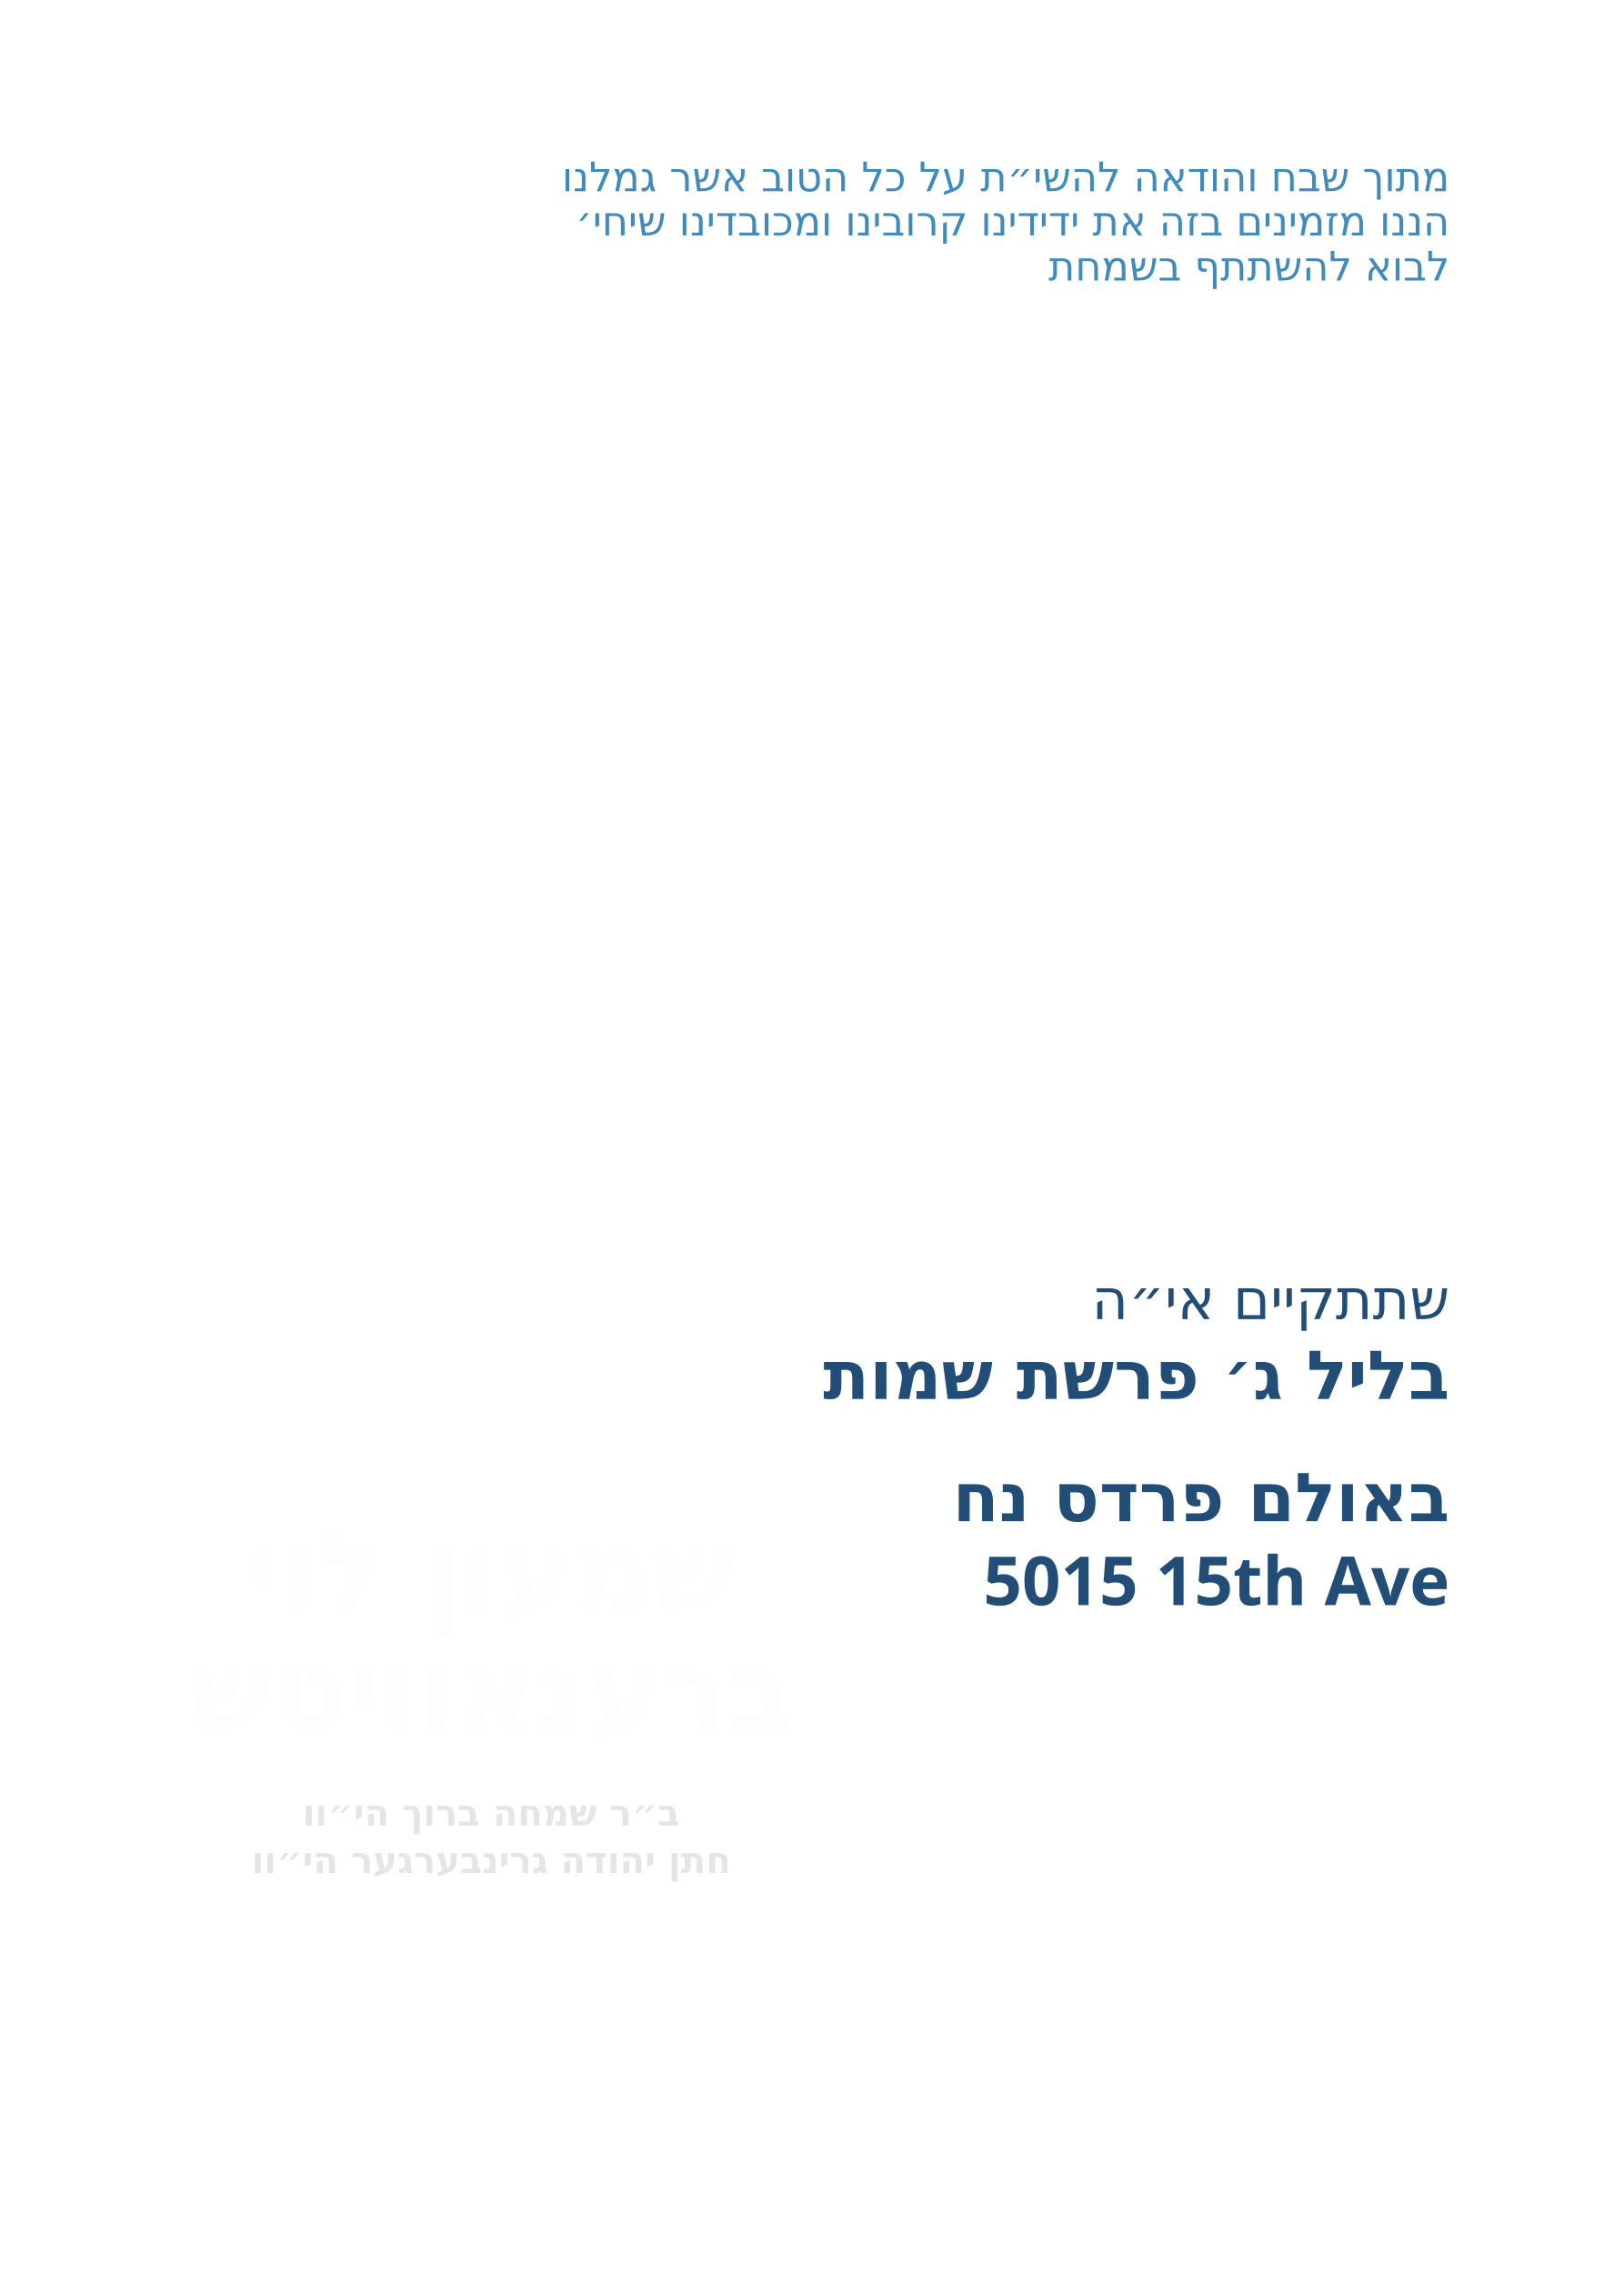
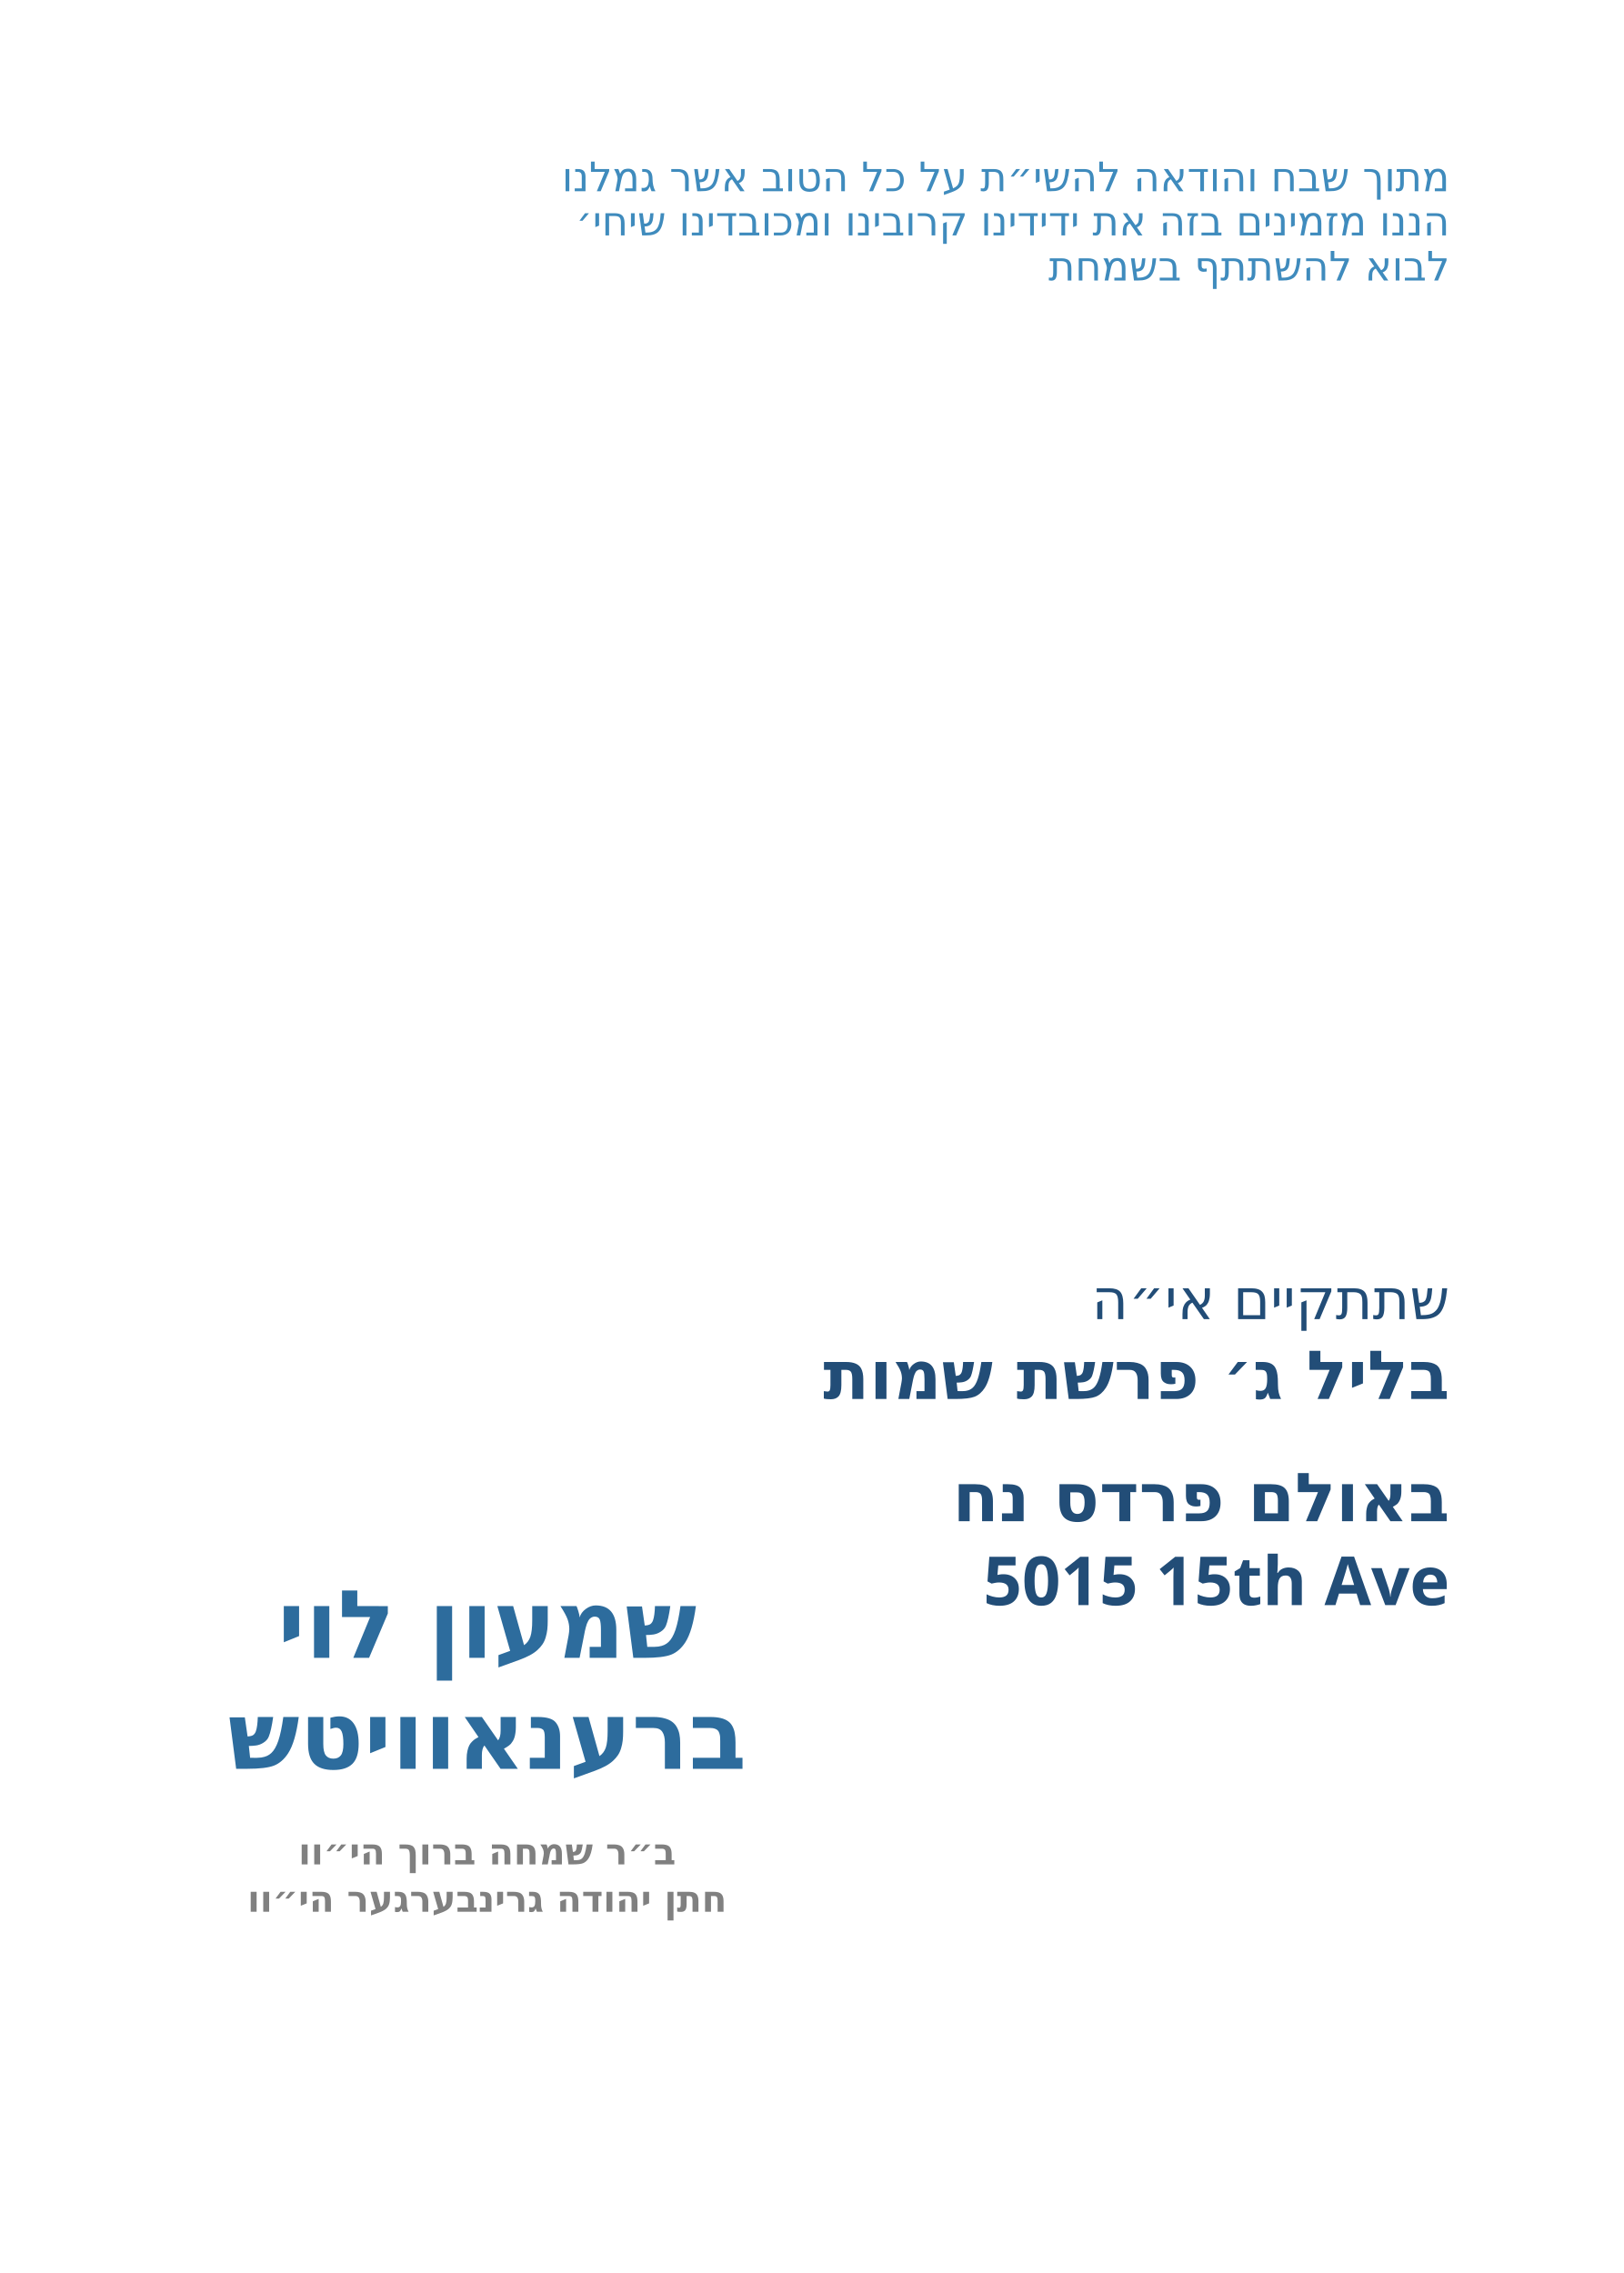
<svg xmlns="http://www.w3.org/2000/svg" id="Layer_1" data-name="Layer 1" viewBox="0 0 360 504">
  <g id="groom_name*">
-     <text transform="translate(108.9 415.3)" fill="#e5e5e5" font-family="Heebo" font-weight="636" font-size="8.1" text-anchor="middle">
+     <text transform="translate(108 423.9)" fill="#808080" font-family="Heebo" font-weight="636" font-size="8.1" text-anchor="middle">
      <tspan x="0" y="0">חתן יהודה גרינבערגער הי״וו</tspan>
    </text>
  </g>
  <g id="groom_father*">
-     <text transform="translate(108.9 404.8)" fill="#e5e5e5" font-family="Heebo" font-weight="636" font-size="8.1" text-anchor="middle">
+     <text transform="translate(108 413.4)" fill="#808080" font-family="Heebo" font-weight="636" font-size="8.1" text-anchor="middle">
      <tspan x="0" y="0">ב״ר שמחה ברוך הי״וו</tspan>
    </text>
  </g>
  <g id="host_last_name*">
-     <text transform="translate(108.9 383.6)" fill="#fdfdfd" font-family="Heebo" font-weight="800" font-size="24.5" text-anchor="middle">
+     <text transform="translate(108 392.2)" fill="#2d6c9d" font-family="Heebo" font-weight="800" font-size="21" text-anchor="middle">
      <tspan x="0" y="0">ברענאוויטש</tspan>
    </text>
  </g>
  <g id="host_name*">
-     <text transform="translate(108.9 357)" fill="#fdfdfd" font-family="Heebo" font-weight="800" font-size="24.5" text-anchor="middle">
+     <text transform="translate(108 367.6)" fill="#2d6c9d" font-family="Heebo" font-weight="800" font-size="21" text-anchor="middle">
      <tspan x="0" y="0">שמעון לוי</tspan>
    </text>
  </g>
  <g id="street*">
    <text transform="translate(321.4 355.9)" fill="#224d77" font-family="Heebo" font-weight="900" font-size="15" text-anchor="end">
      <tspan x="0" y="0">5015 15th Ave</tspan>
    </text>
  </g>
  <g id="location*">
    <text transform="translate(321.4 337.3)" fill="#224d77" font-family="Heebo" font-weight="900" font-size="15" text-anchor="end">
      <tspan x="0" y="0">באולם פרדס נח</tspan>
    </text>
  </g>
  <g id="date*">
    <text transform="translate(321.4 310.2)" fill="#224d77" font-family="Heebo" font-weight="900" font-size="15" text-anchor="end">
      <tspan x="0" y="0">בליל ג׳ פרשת שמות</tspan>
    </text>
  </g>
  <g id="line_4">
    <text transform="translate(321.4 292.5)" fill="#224d77" font-family="Heebo" font-weight="500" font-size="12.5" text-anchor="end">
      <tspan x="0" y="0">שתתקיים אי״ה</tspan>
    </text>
  </g>
  <g id="line_3">
    <text transform="translate(321.4 62.2)" fill="#3f8bbd" font-family="Heebo" font-weight="500" font-size="9" text-anchor="end">
      <tspan x="0" y="0">לבוא להשתתף בשמחת</tspan>
    </text>
  </g>
  <g id="line_2">
    <text transform="translate(321.4 52.2)" fill="#3f8bbd" font-family="Heebo" font-weight="500" font-size="9" text-anchor="end">
      <tspan x="0" y="0">הננו מזמינים בזה את ידידינו קרובינו ומכובדינו שיחי׳</tspan>
    </text>
  </g>
  <g id="line_1">
    <text transform="translate(321.4 42.4)" fill="#3f8bbd" font-family="Heebo" font-weight="500" font-size="9" text-anchor="end">
      <tspan x="0" y="0">מתוך שבח והודאה להשי״ת על כל הטוב אשר גמלנו</tspan>
    </text>
  </g>
</svg>
